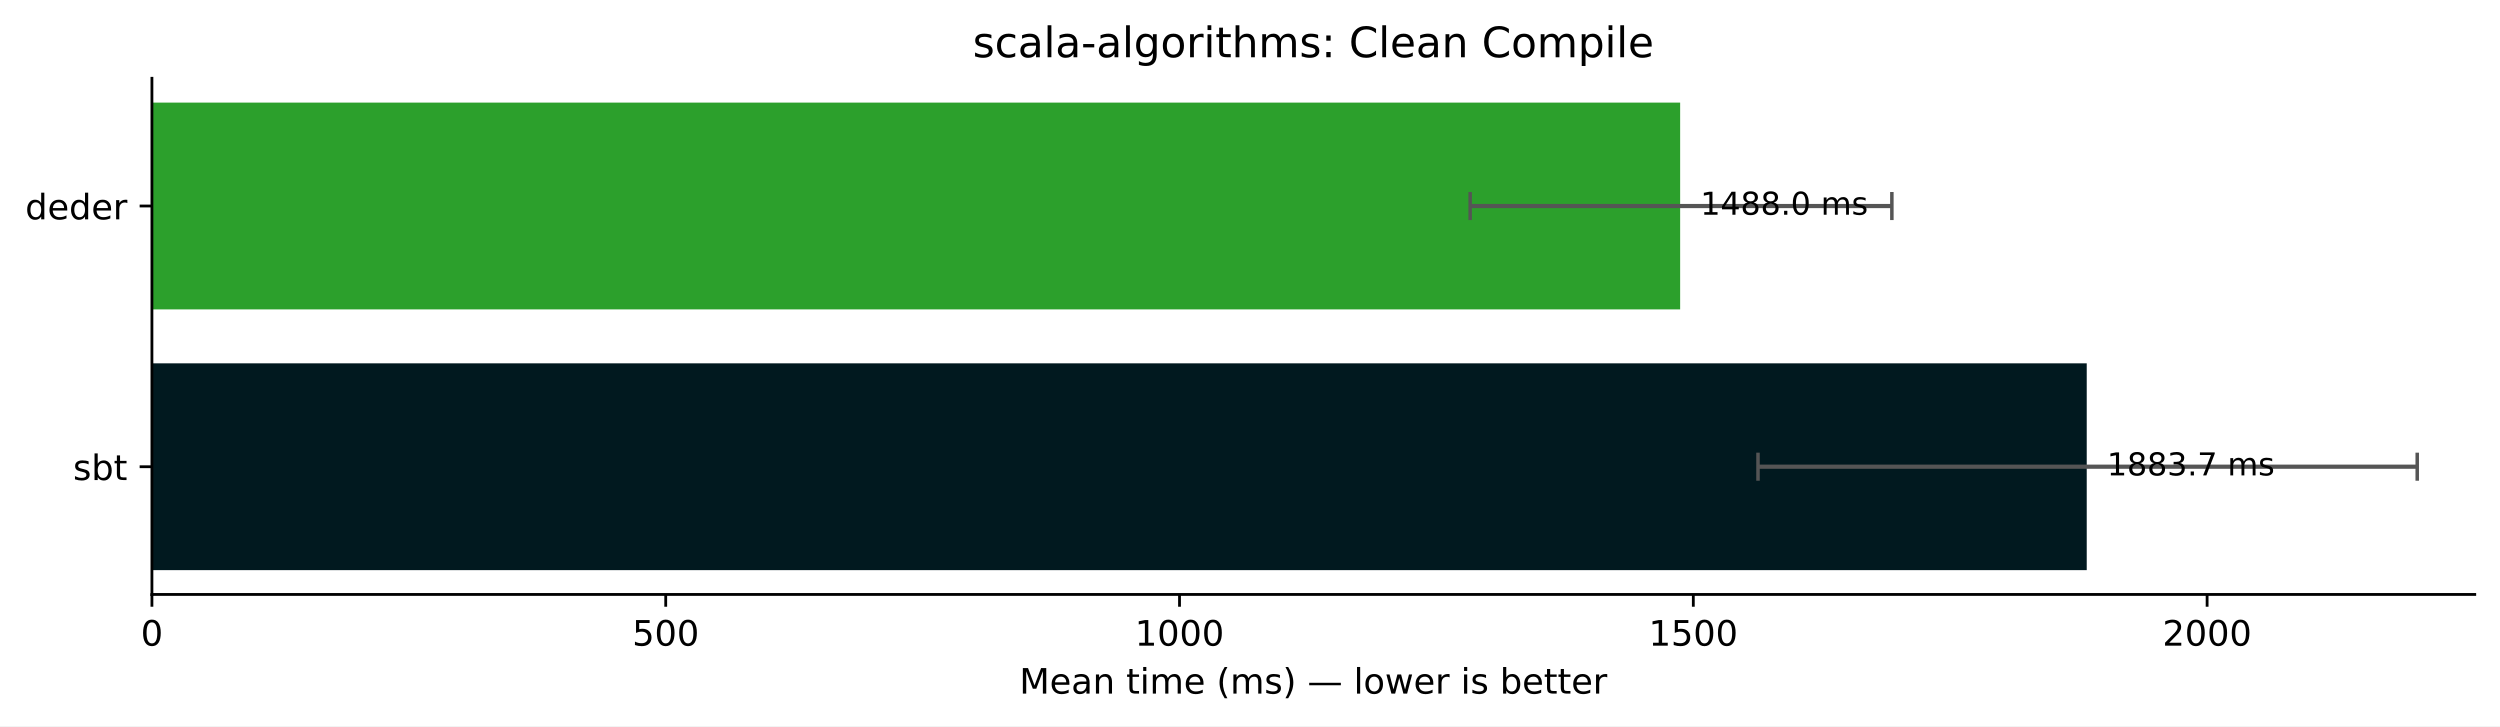
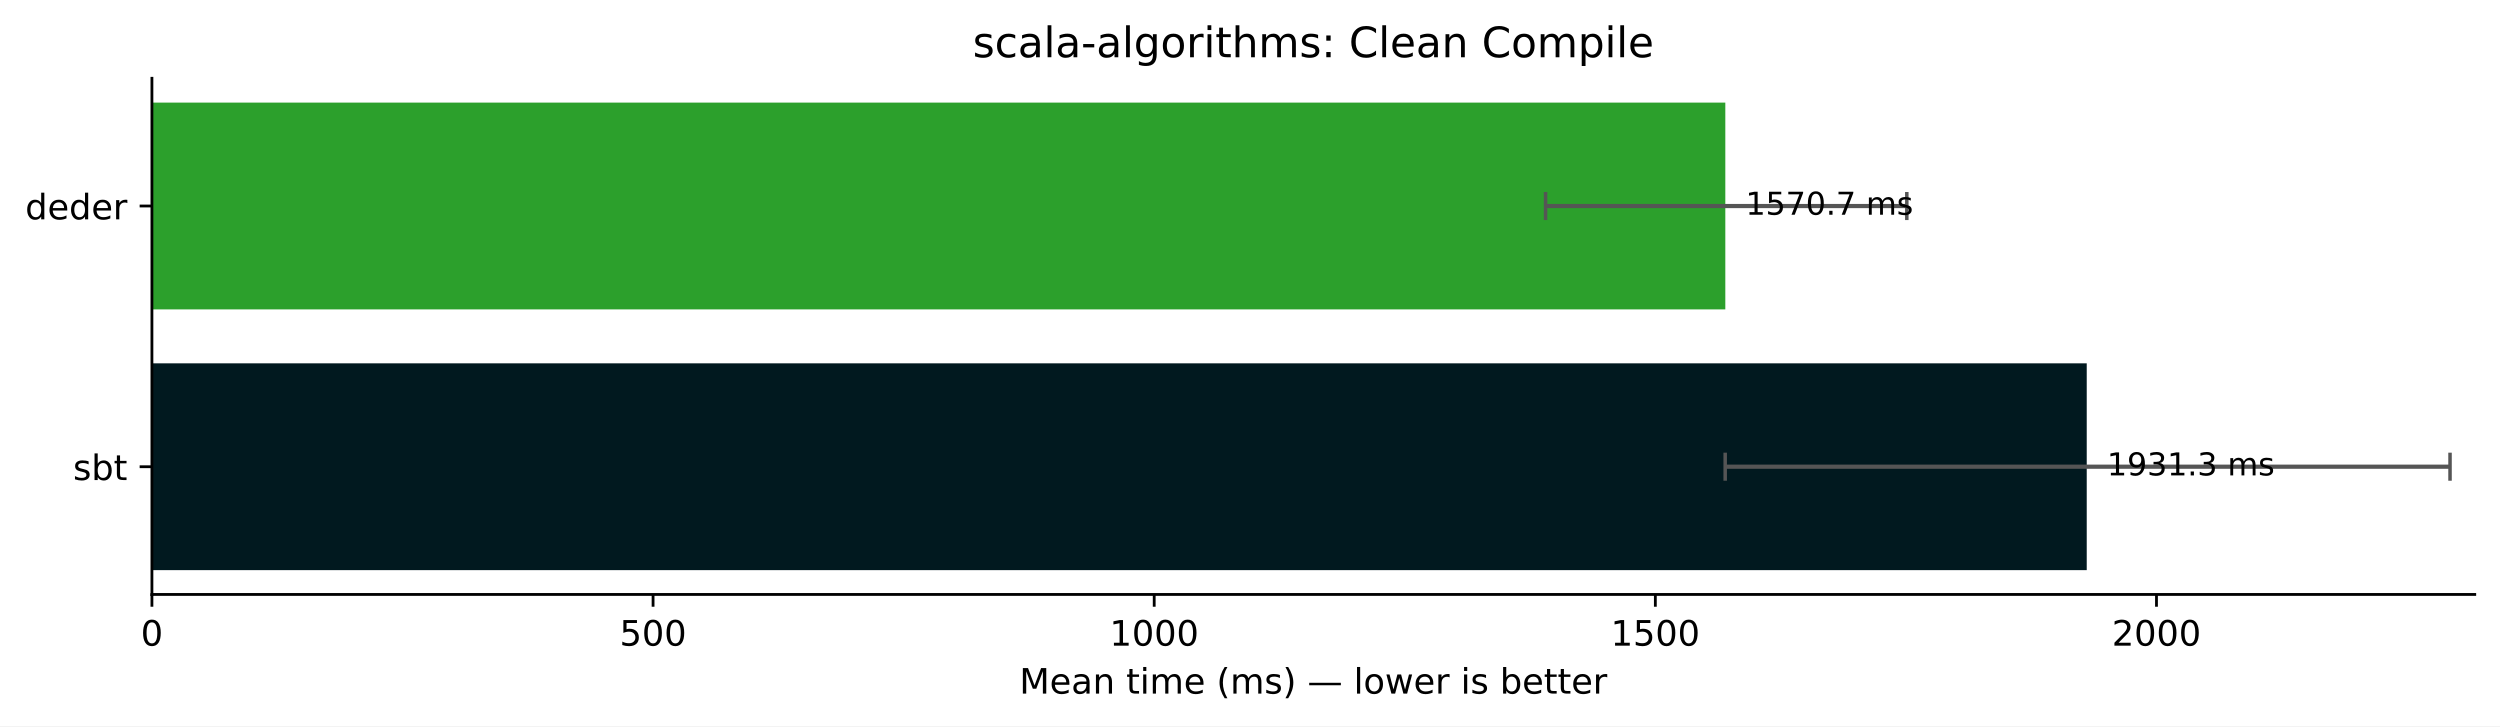
<svg xmlns="http://www.w3.org/2000/svg" xmlns:xlink="http://www.w3.org/1999/xlink" width="712.754pt" height="207.034pt" viewBox="0 0 712.754 207.034" version="1.1">
  <defs>
    <style type="text/css">*{stroke-linejoin: round; stroke-linecap: butt}</style>
  </defs>
  <g id="figure_1">
    <g id="patch_1">
      <path d="M 0 207.034  L 712.754 207.034  L 712.754 0  L 0 0  z " style="fill: #ffffff" />
    </g>
    <g id="axes_1">
      <g id="patch_2">
        <path d="M 43.314 169.478  L 705.554 169.478  L 705.554 22.318  L 43.314 22.318  z " style="fill: #ffffff" />
      </g>
      <g id="patch_3">
-         <path d="M 43.314 162.789  L 595.181 162.789  L 595.181 103.33  L 43.314 103.33  z " clip-path="url(#p4cd0dbf425)" style="fill: #01191f; stroke: #ffffff; stroke-width: 0.5; stroke-linejoin: miter" />
+         <path d="M 43.314 162.789  L 595.181 162.789  L 595.181 103.33  L 43.314 103.33  z " clip-path="url(#pf15de7773d)" style="fill: #01191f; stroke: #ffffff; stroke-width: 0.5; stroke-linejoin: miter" />
      </g>
      <g id="patch_4">
-         <path d="M 43.314 88.466  L 479.261 88.466  L 479.261 29.007  L 43.314 29.007  z " clip-path="url(#p4cd0dbf425)" style="fill: #2ca02c; stroke: #ffffff; stroke-width: 0.5; stroke-linejoin: miter" />
+         <path d="M 43.314 88.466  L 492.14 88.466  L 492.14 29.007  L 43.314 29.007  z " clip-path="url(#pf15de7773d)" style="fill: #2ca02c; stroke: #ffffff; stroke-width: 0.5; stroke-linejoin: miter" />
      </g>
      <g id="matplotlib.axis_1">
        <g id="xtick_1">
          <g id="line2d_1">
            <defs>
-               <path id="m7a2527d84e" d="M 0 0  L 0 3.5  " style="stroke: #000000; stroke-width: 0.8" />
+               <path id="md7450aa66e" d="M 0 0  L 0 3.5  " style="stroke: #000000; stroke-width: 0.8" />
            </defs>
            <g>
-               <use xlink:href="#m7a2527d84e" x="43.314" y="169.478" style="stroke: #000000; stroke-width: 0.8" />
+               <use xlink:href="#md7450aa66e" x="43.314" y="169.478" style="stroke: #000000; stroke-width: 0.8" />
            </g>
          </g>
          <g id="text_1">
            <g transform="translate(40.13281 184.0766) scale(0.1 -0.1)">
              <defs>
                <path id="DejaVuSans-30" d="M 2034 4250  Q 1547 4250 1301 3770  Q 1056 3291 1056 2328  Q 1056 1369 1301 889  Q 1547 409 2034 409  Q 2525 409 2770 889  Q 3016 1369 3016 2328  Q 3016 3291 2770 3770  Q 2525 4250 2034 4250  z M 2034 4750  Q 2819 4750 3233 4129  Q 3647 3509 3647 2328  Q 3647 1150 3233 529  Q 2819 -91 2034 -91  Q 1250 -91 836 529  Q 422 1150 422 2328  Q 422 3509 836 4129  Q 1250 4750 2034 4750  z " transform="scale(0.015625)" />
              </defs>
              <use xlink:href="#DejaVuSans-30" />
            </g>
          </g>
        </g>
        <g id="xtick_2">
          <g id="line2d_2">
            <g>
-               <use xlink:href="#m7a2527d84e" x="189.798" y="169.478" style="stroke: #000000; stroke-width: 0.8" />
+               <use xlink:href="#md7450aa66e" x="186.19" y="169.478" style="stroke: #000000; stroke-width: 0.8" />
            </g>
          </g>
          <g id="text_2">
-             <g transform="translate(180.2544 184.0766) scale(0.1 -0.1)">
+             <g transform="translate(176.6458 184.0766) scale(0.1 -0.1)">
              <defs>
                <path id="DejaVuSans-35" d="M 691 4666  L 3169 4666  L 3169 4134  L 1269 4134  L 1269 2991  Q 1406 3038 1543 3061  Q 1681 3084 1819 3084  Q 2600 3084 3056 2656  Q 3513 2228 3513 1497  Q 3513 744 3044 326  Q 2575 -91 1722 -91  Q 1428 -91 1123 -41  Q 819 9 494 109  L 494 744  Q 775 591 1075 516  Q 1375 441 1709 441  Q 2250 441 2565 725  Q 2881 1009 2881 1497  Q 2881 1984 2565 2268  Q 2250 2553 1709 2553  Q 1456 2553 1204 2497  Q 953 2441 691 2322  L 691 4666  z " transform="scale(0.015625)" />
              </defs>
              <use xlink:href="#DejaVuSans-35" />
              <use xlink:href="#DejaVuSans-30" transform="translate(63.62305 0)" />
              <use xlink:href="#DejaVuSans-30" transform="translate(127.2461 0)" />
            </g>
          </g>
        </g>
        <g id="xtick_3">
          <g id="line2d_3">
            <g>
-               <use xlink:href="#m7a2527d84e" x="336.282" y="169.478" style="stroke: #000000; stroke-width: 0.8" />
+               <use xlink:href="#md7450aa66e" x="329.065" y="169.478" style="stroke: #000000; stroke-width: 0.8" />
            </g>
          </g>
          <g id="text_3">
-             <g transform="translate(323.5573 184.0766) scale(0.1 -0.1)">
+             <g transform="translate(316.34 184.0766) scale(0.1 -0.1)">
              <defs>
                <path id="DejaVuSans-31" d="M 794 531  L 1825 531  L 1825 4091  L 703 3866  L 703 4441  L 1819 4666  L 2450 4666  L 2450 531  L 3481 531  L 3481 0  L 794 0  L 794 531  z " transform="scale(0.015625)" />
              </defs>
              <use xlink:href="#DejaVuSans-31" />
              <use xlink:href="#DejaVuSans-30" transform="translate(63.62305 0)" />
              <use xlink:href="#DejaVuSans-30" transform="translate(127.2461 0)" />
              <use xlink:href="#DejaVuSans-30" transform="translate(190.8691 0)" />
            </g>
          </g>
        </g>
        <g id="xtick_4">
          <g id="line2d_4">
            <g>
-               <use xlink:href="#m7a2527d84e" x="482.766" y="169.478" style="stroke: #000000; stroke-width: 0.8" />
+               <use xlink:href="#md7450aa66e" x="471.941" y="169.478" style="stroke: #000000; stroke-width: 0.8" />
            </g>
          </g>
          <g id="text_4">
-             <g transform="translate(470.0414 184.0766) scale(0.1 -0.1)">
+             <g transform="translate(459.2155 184.0766) scale(0.1 -0.1)">
              <use xlink:href="#DejaVuSans-31" />
              <use xlink:href="#DejaVuSans-35" transform="translate(63.62305 0)" />
              <use xlink:href="#DejaVuSans-30" transform="translate(127.2461 0)" />
              <use xlink:href="#DejaVuSans-30" transform="translate(190.8691 0)" />
            </g>
          </g>
        </g>
        <g id="xtick_5">
          <g id="line2d_5">
            <g>
-               <use xlink:href="#m7a2527d84e" x="629.251" y="169.478" style="stroke: #000000; stroke-width: 0.8" />
+               <use xlink:href="#md7450aa66e" x="614.816" y="169.478" style="stroke: #000000; stroke-width: 0.8" />
            </g>
          </g>
          <g id="text_5">
-             <g transform="translate(616.5255 184.0766) scale(0.1 -0.1)">
+             <g transform="translate(602.091 184.0766) scale(0.1 -0.1)">
              <defs>
                <path id="DejaVuSans-32" d="M 1228 531  L 3431 531  L 3431 0  L 469 0  L 469 531  Q 828 903 1448 1529  Q 2069 2156 2228 2338  Q 2531 2678 2651 2914  Q 2772 3150 2772 3378  Q 2772 3750 2511 3984  Q 2250 4219 1831 4219  Q 1534 4219 1204 4116  Q 875 4013 500 3803  L 500 4441  Q 881 4594 1212 4672  Q 1544 4750 1819 4750  Q 2544 4750 2975 4387  Q 3406 4025 3406 3419  Q 3406 3131 3298 2873  Q 3191 2616 2906 2266  Q 2828 2175 2409 1742  Q 1991 1309 1228 531  z " transform="scale(0.015625)" />
              </defs>
              <use xlink:href="#DejaVuSans-32" />
              <use xlink:href="#DejaVuSans-30" transform="translate(63.62305 0)" />
              <use xlink:href="#DejaVuSans-30" transform="translate(127.2461 0)" />
              <use xlink:href="#DejaVuSans-30" transform="translate(190.8691 0)" />
            </g>
          </g>
        </g>
        <g id="text_6">
          <g transform="translate(290.6372 197.7547) scale(0.1 -0.1)">
            <defs>
              <path id="DejaVuSans-4d" d="M 628 4666  L 1569 4666  L 2759 1491  L 3956 4666  L 4897 4666  L 4897 0  L 4281 0  L 4281 4097  L 3078 897  L 2444 897  L 1241 4097  L 1241 0  L 628 0  L 628 4666  z " transform="scale(0.015625)" />
              <path id="DejaVuSans-65" d="M 3597 1894  L 3597 1613  L 953 1613  Q 991 1019 1311 708  Q 1631 397 2203 397  Q 2534 397 2845 478  Q 3156 559 3463 722  L 3463 178  Q 3153 47 2828 -22  Q 2503 -91 2169 -91  Q 1331 -91 842 396  Q 353 884 353 1716  Q 353 2575 817 3079  Q 1281 3584 2069 3584  Q 2775 3584 3186 3129  Q 3597 2675 3597 1894  z M 3022 2063  Q 3016 2534 2758 2815  Q 2500 3097 2075 3097  Q 1594 3097 1305 2825  Q 1016 2553 972 2059  L 3022 2063  z " transform="scale(0.015625)" />
              <path id="DejaVuSans-61" d="M 2194 1759  Q 1497 1759 1228 1600  Q 959 1441 959 1056  Q 959 750 1161 570  Q 1363 391 1709 391  Q 2188 391 2477 730  Q 2766 1069 2766 1631  L 2766 1759  L 2194 1759  z M 3341 1997  L 3341 0  L 2766 0  L 2766 531  Q 2569 213 2275 61  Q 1981 -91 1556 -91  Q 1019 -91 701 211  Q 384 513 384 1019  Q 384 1609 779 1909  Q 1175 2209 1959 2209  L 2766 2209  L 2766 2266  Q 2766 2663 2505 2880  Q 2244 3097 1772 3097  Q 1472 3097 1187 3025  Q 903 2953 641 2809  L 641 3341  Q 956 3463 1253 3523  Q 1550 3584 1831 3584  Q 2591 3584 2966 3190  Q 3341 2797 3341 1997  z " transform="scale(0.015625)" />
              <path id="DejaVuSans-6e" d="M 3513 2113  L 3513 0  L 2938 0  L 2938 2094  Q 2938 2591 2744 2837  Q 2550 3084 2163 3084  Q 1697 3084 1428 2787  Q 1159 2491 1159 1978  L 1159 0  L 581 0  L 581 3500  L 1159 3500  L 1159 2956  Q 1366 3272 1645 3428  Q 1925 3584 2291 3584  Q 2894 3584 3203 3211  Q 3513 2838 3513 2113  z " transform="scale(0.015625)" />
              <path id="DejaVuSans-20" transform="scale(0.015625)" />
              <path id="DejaVuSans-74" d="M 1172 4494  L 1172 3500  L 2356 3500  L 2356 3053  L 1172 3053  L 1172 1153  Q 1172 725 1289 603  Q 1406 481 1766 481  L 2356 481  L 2356 0  L 1766 0  Q 1100 0 847 248  Q 594 497 594 1153  L 594 3053  L 172 3053  L 172 3500  L 594 3500  L 594 4494  L 1172 4494  z " transform="scale(0.015625)" />
              <path id="DejaVuSans-69" d="M 603 3500  L 1178 3500  L 1178 0  L 603 0  L 603 3500  z M 603 4863  L 1178 4863  L 1178 4134  L 603 4134  L 603 4863  z " transform="scale(0.015625)" />
              <path id="DejaVuSans-6d" d="M 3328 2828  Q 3544 3216 3844 3400  Q 4144 3584 4550 3584  Q 5097 3584 5394 3201  Q 5691 2819 5691 2113  L 5691 0  L 5113 0  L 5113 2094  Q 5113 2597 4934 2840  Q 4756 3084 4391 3084  Q 3944 3084 3684 2787  Q 3425 2491 3425 1978  L 3425 0  L 2847 0  L 2847 2094  Q 2847 2600 2669 2842  Q 2491 3084 2119 3084  Q 1678 3084 1418 2786  Q 1159 2488 1159 1978  L 1159 0  L 581 0  L 581 3500  L 1159 3500  L 1159 2956  Q 1356 3278 1631 3431  Q 1906 3584 2284 3584  Q 2666 3584 2933 3390  Q 3200 3197 3328 2828  z " transform="scale(0.015625)" />
              <path id="DejaVuSans-28" d="M 1984 4856  Q 1566 4138 1362 3434  Q 1159 2731 1159 2009  Q 1159 1288 1364 580  Q 1569 -128 1984 -844  L 1484 -844  Q 1016 -109 783 600  Q 550 1309 550 2009  Q 550 2706 781 3412  Q 1013 4119 1484 4856  L 1984 4856  z " transform="scale(0.015625)" />
              <path id="DejaVuSans-73" d="M 2834 3397  L 2834 2853  Q 2591 2978 2328 3040  Q 2066 3103 1784 3103  Q 1356 3103 1142 2972  Q 928 2841 928 2578  Q 928 2378 1081 2264  Q 1234 2150 1697 2047  L 1894 2003  Q 2506 1872 2764 1633  Q 3022 1394 3022 966  Q 3022 478 2636 193  Q 2250 -91 1575 -91  Q 1294 -91 989 -36  Q 684 19 347 128  L 347 722  Q 666 556 975 473  Q 1284 391 1588 391  Q 1994 391 2212 530  Q 2431 669 2431 922  Q 2431 1156 2273 1281  Q 2116 1406 1581 1522  L 1381 1569  Q 847 1681 609 1914  Q 372 2147 372 2553  Q 372 3047 722 3315  Q 1072 3584 1716 3584  Q 2034 3584 2315 3537  Q 2597 3491 2834 3397  z " transform="scale(0.015625)" />
              <path id="DejaVuSans-29" d="M 513 4856  L 1013 4856  Q 1481 4119 1714 3412  Q 1947 2706 1947 2009  Q 1947 1309 1714 600  Q 1481 -109 1013 -844  L 513 -844  Q 928 -128 1133 580  Q 1338 1288 1338 2009  Q 1338 2731 1133 3434  Q 928 4138 513 4856  z " transform="scale(0.015625)" />
              <path id="DejaVuSans-2014" d="M 313 1978  L 6088 1978  L 6088 1528  L 313 1528  L 313 1978  z " transform="scale(0.015625)" />
              <path id="DejaVuSans-6c" d="M 603 4863  L 1178 4863  L 1178 0  L 603 0  L 603 4863  z " transform="scale(0.015625)" />
              <path id="DejaVuSans-6f" d="M 1959 3097  Q 1497 3097 1228 2736  Q 959 2375 959 1747  Q 959 1119 1226 758  Q 1494 397 1959 397  Q 2419 397 2687 759  Q 2956 1122 2956 1747  Q 2956 2369 2687 2733  Q 2419 3097 1959 3097  z M 1959 3584  Q 2709 3584 3137 3096  Q 3566 2609 3566 1747  Q 3566 888 3137 398  Q 2709 -91 1959 -91  Q 1206 -91 779 398  Q 353 888 353 1747  Q 353 2609 779 3096  Q 1206 3584 1959 3584  z " transform="scale(0.015625)" />
              <path id="DejaVuSans-77" d="M 269 3500  L 844 3500  L 1563 769  L 2278 3500  L 2956 3500  L 3675 769  L 4391 3500  L 4966 3500  L 4050 0  L 3372 0  L 2619 2869  L 1863 0  L 1184 0  L 269 3500  z " transform="scale(0.015625)" />
              <path id="DejaVuSans-72" d="M 2631 2963  Q 2534 3019 2420 3045  Q 2306 3072 2169 3072  Q 1681 3072 1420 2755  Q 1159 2438 1159 1844  L 1159 0  L 581 0  L 581 3500  L 1159 3500  L 1159 2956  Q 1341 3275 1631 3429  Q 1922 3584 2338 3584  Q 2397 3584 2469 3576  Q 2541 3569 2628 3553  L 2631 2963  z " transform="scale(0.015625)" />
              <path id="DejaVuSans-62" d="M 3116 1747  Q 3116 2381 2855 2742  Q 2594 3103 2138 3103  Q 1681 3103 1420 2742  Q 1159 2381 1159 1747  Q 1159 1113 1420 752  Q 1681 391 2138 391  Q 2594 391 2855 752  Q 3116 1113 3116 1747  z M 1159 2969  Q 1341 3281 1617 3432  Q 1894 3584 2278 3584  Q 2916 3584 3314 3078  Q 3713 2572 3713 1747  Q 3713 922 3314 415  Q 2916 -91 2278 -91  Q 1894 -91 1617 61  Q 1341 213 1159 525  L 1159 0  L 581 0  L 581 4863  L 1159 4863  L 1159 2969  z " transform="scale(0.015625)" />
            </defs>
            <use xlink:href="#DejaVuSans-4d" />
            <use xlink:href="#DejaVuSans-65" transform="translate(86.2793 0)" />
            <use xlink:href="#DejaVuSans-61" transform="translate(147.8027 0)" />
            <use xlink:href="#DejaVuSans-6e" transform="translate(209.082 0)" />
            <use xlink:href="#DejaVuSans-20" transform="translate(272.4609 0)" />
            <use xlink:href="#DejaVuSans-74" transform="translate(304.248 0)" />
            <use xlink:href="#DejaVuSans-69" transform="translate(343.457 0)" />
            <use xlink:href="#DejaVuSans-6d" transform="translate(371.2402 0)" />
            <use xlink:href="#DejaVuSans-65" transform="translate(468.6523 0)" />
            <use xlink:href="#DejaVuSans-20" transform="translate(530.1758 0)" />
            <use xlink:href="#DejaVuSans-28" transform="translate(561.9629 0)" />
            <use xlink:href="#DejaVuSans-6d" transform="translate(600.9766 0)" />
            <use xlink:href="#DejaVuSans-73" transform="translate(698.3887 0)" />
            <use xlink:href="#DejaVuSans-29" transform="translate(750.4883 0)" />
            <use xlink:href="#DejaVuSans-20" transform="translate(789.502 0)" />
            <use xlink:href="#DejaVuSans-2014" transform="translate(821.2891 0)" />
            <use xlink:href="#DejaVuSans-20" transform="translate(921.2891 0)" />
            <use xlink:href="#DejaVuSans-6c" transform="translate(953.0762 0)" />
            <use xlink:href="#DejaVuSans-6f" transform="translate(980.8594 0)" />
            <use xlink:href="#DejaVuSans-77" transform="translate(1042.041 0)" />
            <use xlink:href="#DejaVuSans-65" transform="translate(1123.828 0)" />
            <use xlink:href="#DejaVuSans-72" transform="translate(1185.352 0)" />
            <use xlink:href="#DejaVuSans-20" transform="translate(1226.465 0)" />
            <use xlink:href="#DejaVuSans-69" transform="translate(1258.252 0)" />
            <use xlink:href="#DejaVuSans-73" transform="translate(1286.035 0)" />
            <use xlink:href="#DejaVuSans-20" transform="translate(1338.135 0)" />
            <use xlink:href="#DejaVuSans-62" transform="translate(1369.922 0)" />
            <use xlink:href="#DejaVuSans-65" transform="translate(1433.398 0)" />
            <use xlink:href="#DejaVuSans-74" transform="translate(1494.922 0)" />
            <use xlink:href="#DejaVuSans-74" transform="translate(1534.131 0)" />
            <use xlink:href="#DejaVuSans-65" transform="translate(1573.34 0)" />
            <use xlink:href="#DejaVuSans-72" transform="translate(1634.863 0)" />
          </g>
        </g>
      </g>
      <g id="matplotlib.axis_2">
        <g id="ytick_1">
          <g id="line2d_6">
            <defs>
-               <path id="mc8cf645279" d="M 0 0  L -3.5 0  " style="stroke: #000000; stroke-width: 0.8" />
+               <path id="m36eca515a3" d="M 0 0  L -3.5 0  " style="stroke: #000000; stroke-width: 0.8" />
            </defs>
            <g>
-               <use xlink:href="#mc8cf645279" x="43.314" y="133.06" style="stroke: #000000; stroke-width: 0.8" />
+               <use xlink:href="#m36eca515a3" x="43.314" y="133.06" style="stroke: #000000; stroke-width: 0.8" />
            </g>
          </g>
          <g id="text_7">
            <g transform="translate(20.83594 136.859) scale(0.1 -0.1)">
              <use xlink:href="#DejaVuSans-73" />
              <use xlink:href="#DejaVuSans-62" transform="translate(52.09961 0)" />
              <use xlink:href="#DejaVuSans-74" transform="translate(115.5762 0)" />
            </g>
          </g>
        </g>
        <g id="ytick_2">
          <g id="line2d_7">
            <g>
-               <use xlink:href="#mc8cf645279" x="43.314" y="58.737" style="stroke: #000000; stroke-width: 0.8" />
+               <use xlink:href="#m36eca515a3" x="43.314" y="58.737" style="stroke: #000000; stroke-width: 0.8" />
            </g>
          </g>
          <g id="text_8">
            <g transform="translate(7.2 62.53573) scale(0.1 -0.1)">
              <defs>
                <path id="DejaVuSans-64" d="M 2906 2969  L 2906 4863  L 3481 4863  L 3481 0  L 2906 0  L 2906 525  Q 2725 213 2448 61  Q 2172 -91 1784 -91  Q 1150 -91 751 415  Q 353 922 353 1747  Q 353 2572 751 3078  Q 1150 3584 1784 3584  Q 2172 3584 2448 3432  Q 2725 3281 2906 2969  z M 947 1747  Q 947 1113 1208 752  Q 1469 391 1925 391  Q 2381 391 2643 752  Q 2906 1113 2906 1747  Q 2906 2381 2643 2742  Q 2381 3103 1925 3103  Q 1469 3103 1208 2742  Q 947 2381 947 1747  z " transform="scale(0.015625)" />
              </defs>
              <use xlink:href="#DejaVuSans-64" />
              <use xlink:href="#DejaVuSans-65" transform="translate(63.47656 0)" />
              <use xlink:href="#DejaVuSans-64" transform="translate(125 0)" />
              <use xlink:href="#DejaVuSans-65" transform="translate(188.4766 0)" />
              <use xlink:href="#DejaVuSans-72" transform="translate(250 0)" />
            </g>
          </g>
        </g>
      </g>
      <g id="LineCollection_1">
-         <path d="M 501.207 133.06  L 689.154 133.06  " clip-path="url(#p4cd0dbf425)" style="fill: none; stroke: #555555; stroke-width: 1.2" />
-         <path d="M 419.148 58.737  L 539.373 58.737  " clip-path="url(#p4cd0dbf425)" style="fill: none; stroke: #555555; stroke-width: 1.2" />
+         <path d="M 491.855 133.06  L 698.507 133.06  " clip-path="url(#pf15de7773d)" style="fill: none; stroke: #555555; stroke-width: 1.2" />
+         <path d="M 440.646 58.737  L 543.634 58.737  " clip-path="url(#pf15de7773d)" style="fill: none; stroke: #555555; stroke-width: 1.2" />
      </g>
      <g id="line2d_8">
        <defs>
-           <path id="mbaa7d11c23" d="M 0 4  L 0 -4  " style="stroke: #555555" />
+           <path id="me32fe4bcfa" d="M 0 4  L 0 -4  " style="stroke: #555555" />
        </defs>
-         <g clip-path="url(#p4cd0dbf425)">
-           <use xlink:href="#mbaa7d11c23" x="501.207" y="133.06" style="fill: #1f77b4; stroke: #555555" />
-           <use xlink:href="#mbaa7d11c23" x="419.148" y="58.737" style="fill: #1f77b4; stroke: #555555" />
+         <g clip-path="url(#pf15de7773d)">
+           <use xlink:href="#me32fe4bcfa" x="491.855" y="133.06" style="fill: #1f77b4; stroke: #555555" />
+           <use xlink:href="#me32fe4bcfa" x="440.646" y="58.737" style="fill: #1f77b4; stroke: #555555" />
        </g>
      </g>
      <g id="line2d_9">
-         <g clip-path="url(#p4cd0dbf425)">
-           <use xlink:href="#mbaa7d11c23" x="689.154" y="133.06" style="fill: #1f77b4; stroke: #555555" />
-           <use xlink:href="#mbaa7d11c23" x="539.373" y="58.737" style="fill: #1f77b4; stroke: #555555" />
+         <g clip-path="url(#pf15de7773d)">
+           <use xlink:href="#me32fe4bcfa" x="698.507" y="133.06" style="fill: #1f77b4; stroke: #555555" />
+           <use xlink:href="#me32fe4bcfa" x="543.634" y="58.737" style="fill: #1f77b4; stroke: #555555" />
        </g>
      </g>
      <g id="patch_5">
        <path d="M 43.314 169.478  L 43.314 22.318  " style="fill: none; stroke: #000000; stroke-width: 0.8; stroke-linejoin: miter; stroke-linecap: square" />
      </g>
      <g id="patch_6">
        <path d="M 43.314 169.478  L 705.554 169.478  " style="fill: none; stroke: #000000; stroke-width: 0.8; stroke-linejoin: miter; stroke-linecap: square" />
      </g>
      <g id="text_9">
        <g transform="translate(600.6994 135.5432) scale(0.09 -0.09)">
          <defs>
-             <path id="DejaVuSans-38" d="M 2034 2216  Q 1584 2216 1326 1975  Q 1069 1734 1069 1313  Q 1069 891 1326 650  Q 1584 409 2034 409  Q 2484 409 2743 651  Q 3003 894 3003 1313  Q 3003 1734 2745 1975  Q 2488 2216 2034 2216  z M 1403 2484  Q 997 2584 770 2862  Q 544 3141 544 3541  Q 544 4100 942 4425  Q 1341 4750 2034 4750  Q 2731 4750 3128 4425  Q 3525 4100 3525 3541  Q 3525 3141 3298 2862  Q 3072 2584 2669 2484  Q 3125 2378 3379 2068  Q 3634 1759 3634 1313  Q 3634 634 3220 271  Q 2806 -91 2034 -91  Q 1263 -91 848 271  Q 434 634 434 1313  Q 434 1759 690 2068  Q 947 2378 1403 2484  z M 1172 3481  Q 1172 3119 1398 2916  Q 1625 2713 2034 2713  Q 2441 2713 2670 2916  Q 2900 3119 2900 3481  Q 2900 3844 2670 4047  Q 2441 4250 2034 4250  Q 1625 4250 1398 4047  Q 1172 3844 1172 3481  z " transform="scale(0.015625)" />
+             <path id="DejaVuSans-39" d="M 703 97  L 703 672  Q 941 559 1184 500  Q 1428 441 1663 441  Q 2288 441 2617 861  Q 2947 1281 2994 2138  Q 2813 1869 2534 1725  Q 2256 1581 1919 1581  Q 1219 1581 811 2004  Q 403 2428 403 3163  Q 403 3881 828 4315  Q 1253 4750 1959 4750  Q 2769 4750 3195 4129  Q 3622 3509 3622 2328  Q 3622 1225 3098 567  Q 2575 -91 1691 -91  Q 1453 -91 1209 -44  Q 966 3 703 97  z M 1959 2075  Q 2384 2075 2632 2365  Q 2881 2656 2881 3163  Q 2881 3666 2632 3958  Q 2384 4250 1959 4250  Q 1534 4250 1286 3958  Q 1038 3666 1038 3163  Q 1038 2656 1286 2365  Q 1534 2075 1959 2075  z " transform="scale(0.015625)" />
            <path id="DejaVuSans-33" d="M 2597 2516  Q 3050 2419 3304 2112  Q 3559 1806 3559 1356  Q 3559 666 3084 287  Q 2609 -91 1734 -91  Q 1441 -91 1130 -33  Q 819 25 488 141  L 488 750  Q 750 597 1062 519  Q 1375 441 1716 441  Q 2309 441 2620 675  Q 2931 909 2931 1356  Q 2931 1769 2642 2001  Q 2353 2234 1838 2234  L 1294 2234  L 1294 2753  L 1863 2753  Q 2328 2753 2575 2939  Q 2822 3125 2822 3475  Q 2822 3834 2567 4026  Q 2313 4219 1838 4219  Q 1578 4219 1281 4162  Q 984 4106 628 3988  L 628 4550  Q 988 4650 1302 4700  Q 1616 4750 1894 4750  Q 2613 4750 3031 4423  Q 3450 4097 3450 3541  Q 3450 3153 3228 2886  Q 3006 2619 2597 2516  z " transform="scale(0.015625)" />
            <path id="DejaVuSans-2e" d="M 684 794  L 1344 794  L 1344 0  L 684 0  L 684 794  z " transform="scale(0.015625)" />
+           </defs>
+           <use xlink:href="#DejaVuSans-31" />
+           <use xlink:href="#DejaVuSans-39" transform="translate(63.62305 0)" />
+           <use xlink:href="#DejaVuSans-33" transform="translate(127.2461 0)" />
+           <use xlink:href="#DejaVuSans-31" transform="translate(190.8691 0)" />
+           <use xlink:href="#DejaVuSans-2e" transform="translate(254.4922 0)" />
+           <use xlink:href="#DejaVuSans-33" transform="translate(286.2793 0)" />
+           <use xlink:href="#DejaVuSans-20" transform="translate(349.9023 0)" />
+           <use xlink:href="#DejaVuSans-6d" transform="translate(381.6895 0)" />
+           <use xlink:href="#DejaVuSans-73" transform="translate(479.1016 0)" />
+         </g>
+       </g>
+       <g id="text_10">
+         <g transform="translate(497.6582 61.21995) scale(0.09 -0.09)">
+           <defs>
            <path id="DejaVuSans-37" d="M 525 4666  L 3525 4666  L 3525 4397  L 1831 0  L 1172 0  L 2766 4134  L 525 4134  L 525 4666  z " transform="scale(0.015625)" />
          </defs>
          <use xlink:href="#DejaVuSans-31" />
-           <use xlink:href="#DejaVuSans-38" transform="translate(63.62305 0)" />
-           <use xlink:href="#DejaVuSans-38" transform="translate(127.2461 0)" />
-           <use xlink:href="#DejaVuSans-33" transform="translate(190.8691 0)" />
+           <use xlink:href="#DejaVuSans-35" transform="translate(63.62305 0)" />
+           <use xlink:href="#DejaVuSans-37" transform="translate(127.2461 0)" />
+           <use xlink:href="#DejaVuSans-30" transform="translate(190.8691 0)" />
          <use xlink:href="#DejaVuSans-2e" transform="translate(254.4922 0)" />
          <use xlink:href="#DejaVuSans-37" transform="translate(286.2793 0)" />
-           <use xlink:href="#DejaVuSans-20" transform="translate(349.9023 0)" />
-           <use xlink:href="#DejaVuSans-6d" transform="translate(381.6895 0)" />
-           <use xlink:href="#DejaVuSans-73" transform="translate(479.1016 0)" />
-         </g>
-       </g>
-       <g id="text_10">
-         <g transform="translate(484.7793 61.21995) scale(0.09 -0.09)">
-           <defs>
-             <path id="DejaVuSans-34" d="M 2419 4116  L 825 1625  L 2419 1625  L 2419 4116  z M 2253 4666  L 3047 4666  L 3047 1625  L 3713 1625  L 3713 1100  L 3047 1100  L 3047 0  L 2419 0  L 2419 1100  L 313 1100  L 313 1709  L 2253 4666  z " transform="scale(0.015625)" />
-           </defs>
-           <use xlink:href="#DejaVuSans-31" />
-           <use xlink:href="#DejaVuSans-34" transform="translate(63.62305 0)" />
-           <use xlink:href="#DejaVuSans-38" transform="translate(127.2461 0)" />
-           <use xlink:href="#DejaVuSans-38" transform="translate(190.8691 0)" />
-           <use xlink:href="#DejaVuSans-2e" transform="translate(254.4922 0)" />
-           <use xlink:href="#DejaVuSans-30" transform="translate(286.2793 0)" />
          <use xlink:href="#DejaVuSans-20" transform="translate(349.9023 0)" />
          <use xlink:href="#DejaVuSans-6d" transform="translate(381.6895 0)" />
          <use xlink:href="#DejaVuSans-73" transform="translate(479.1016 0)" />
        </g>
      </g>
      <g id="text_11">
        <g transform="translate(277.3391 16.31812) scale(0.12 -0.12)">
          <defs>
            <path id="DejaVuSans-63" d="M 3122 3366  L 3122 2828  Q 2878 2963 2633 3030  Q 2388 3097 2138 3097  Q 1578 3097 1268 2742  Q 959 2388 959 1747  Q 959 1106 1268 751  Q 1578 397 2138 397  Q 2388 397 2633 464  Q 2878 531 3122 666  L 3122 134  Q 2881 22 2623 -34  Q 2366 -91 2075 -91  Q 1284 -91 818 406  Q 353 903 353 1747  Q 353 2603 823 3093  Q 1294 3584 2113 3584  Q 2378 3584 2631 3529  Q 2884 3475 3122 3366  z " transform="scale(0.015625)" />
            <path id="DejaVuSans-2d" d="M 313 2009  L 1997 2009  L 1997 1497  L 313 1497  L 313 2009  z " transform="scale(0.015625)" />
            <path id="DejaVuSans-67" d="M 2906 1791  Q 2906 2416 2648 2759  Q 2391 3103 1925 3103  Q 1463 3103 1205 2759  Q 947 2416 947 1791  Q 947 1169 1205 825  Q 1463 481 1925 481  Q 2391 481 2648 825  Q 2906 1169 2906 1791  z M 3481 434  Q 3481 -459 3084 -895  Q 2688 -1331 1869 -1331  Q 1566 -1331 1297 -1286  Q 1028 -1241 775 -1147  L 775 -588  Q 1028 -725 1275 -790  Q 1522 -856 1778 -856  Q 2344 -856 2625 -561  Q 2906 -266 2906 331  L 2906 616  Q 2728 306 2450 153  Q 2172 0 1784 0  Q 1141 0 747 490  Q 353 981 353 1791  Q 353 2603 747 3093  Q 1141 3584 1784 3584  Q 2172 3584 2450 3431  Q 2728 3278 2906 2969  L 2906 3500  L 3481 3500  L 3481 434  z " transform="scale(0.015625)" />
            <path id="DejaVuSans-68" d="M 3513 2113  L 3513 0  L 2938 0  L 2938 2094  Q 2938 2591 2744 2837  Q 2550 3084 2163 3084  Q 1697 3084 1428 2787  Q 1159 2491 1159 1978  L 1159 0  L 581 0  L 581 4863  L 1159 4863  L 1159 2956  Q 1366 3272 1645 3428  Q 1925 3584 2291 3584  Q 2894 3584 3203 3211  Q 3513 2838 3513 2113  z " transform="scale(0.015625)" />
            <path id="DejaVuSans-3a" d="M 750 794  L 1409 794  L 1409 0  L 750 0  L 750 794  z M 750 3309  L 1409 3309  L 1409 2516  L 750 2516  L 750 3309  z " transform="scale(0.015625)" />
            <path id="DejaVuSans-43" d="M 4122 4306  L 4122 3641  Q 3803 3938 3442 4084  Q 3081 4231 2675 4231  Q 1875 4231 1450 3742  Q 1025 3253 1025 2328  Q 1025 1406 1450 917  Q 1875 428 2675 428  Q 3081 428 3442 575  Q 3803 722 4122 1019  L 4122 359  Q 3791 134 3420 21  Q 3050 -91 2638 -91  Q 1578 -91 968 557  Q 359 1206 359 2328  Q 359 3453 968 4101  Q 1578 4750 2638 4750  Q 3056 4750 3426 4639  Q 3797 4528 4122 4306  z " transform="scale(0.015625)" />
            <path id="DejaVuSans-70" d="M 1159 525  L 1159 -1331  L 581 -1331  L 581 3500  L 1159 3500  L 1159 2969  Q 1341 3281 1617 3432  Q 1894 3584 2278 3584  Q 2916 3584 3314 3078  Q 3713 2572 3713 1747  Q 3713 922 3314 415  Q 2916 -91 2278 -91  Q 1894 -91 1617 61  Q 1341 213 1159 525  z M 3116 1747  Q 3116 2381 2855 2742  Q 2594 3103 2138 3103  Q 1681 3103 1420 2742  Q 1159 2381 1159 1747  Q 1159 1113 1420 752  Q 1681 391 2138 391  Q 2594 391 2855 752  Q 3116 1113 3116 1747  z " transform="scale(0.015625)" />
          </defs>
          <use xlink:href="#DejaVuSans-73" />
          <use xlink:href="#DejaVuSans-63" transform="translate(52.09961 0)" />
          <use xlink:href="#DejaVuSans-61" transform="translate(107.0801 0)" />
          <use xlink:href="#DejaVuSans-6c" transform="translate(168.3594 0)" />
          <use xlink:href="#DejaVuSans-61" transform="translate(196.1426 0)" />
          <use xlink:href="#DejaVuSans-2d" transform="translate(257.4219 0)" />
          <use xlink:href="#DejaVuSans-61" transform="translate(293.5059 0)" />
          <use xlink:href="#DejaVuSans-6c" transform="translate(354.7852 0)" />
          <use xlink:href="#DejaVuSans-67" transform="translate(382.5684 0)" />
          <use xlink:href="#DejaVuSans-6f" transform="translate(446.0449 0)" />
          <use xlink:href="#DejaVuSans-72" transform="translate(507.2266 0)" />
          <use xlink:href="#DejaVuSans-69" transform="translate(548.3398 0)" />
          <use xlink:href="#DejaVuSans-74" transform="translate(576.123 0)" />
          <use xlink:href="#DejaVuSans-68" transform="translate(615.332 0)" />
          <use xlink:href="#DejaVuSans-6d" transform="translate(678.7109 0)" />
          <use xlink:href="#DejaVuSans-73" transform="translate(776.123 0)" />
          <use xlink:href="#DejaVuSans-3a" transform="translate(828.2227 0)" />
          <use xlink:href="#DejaVuSans-20" transform="translate(861.9141 0)" />
          <use xlink:href="#DejaVuSans-43" transform="translate(893.7012 0)" />
          <use xlink:href="#DejaVuSans-6c" transform="translate(963.5254 0)" />
          <use xlink:href="#DejaVuSans-65" transform="translate(991.3086 0)" />
          <use xlink:href="#DejaVuSans-61" transform="translate(1052.832 0)" />
          <use xlink:href="#DejaVuSans-6e" transform="translate(1114.111 0)" />
          <use xlink:href="#DejaVuSans-20" transform="translate(1177.49 0)" />
          <use xlink:href="#DejaVuSans-43" transform="translate(1209.277 0)" />
          <use xlink:href="#DejaVuSans-6f" transform="translate(1279.102 0)" />
          <use xlink:href="#DejaVuSans-6d" transform="translate(1340.283 0)" />
          <use xlink:href="#DejaVuSans-70" transform="translate(1437.695 0)" />
          <use xlink:href="#DejaVuSans-69" transform="translate(1501.172 0)" />
          <use xlink:href="#DejaVuSans-6c" transform="translate(1528.955 0)" />
          <use xlink:href="#DejaVuSans-65" transform="translate(1556.738 0)" />
        </g>
      </g>
    </g>
  </g>
  <defs>
-     <clipPath id="p4cd0dbf425">
+     <clipPath id="pf15de7773d">
      <rect x="43.314" y="22.318" width="662.24" height="147.16" />
    </clipPath>
  </defs>
</svg>
